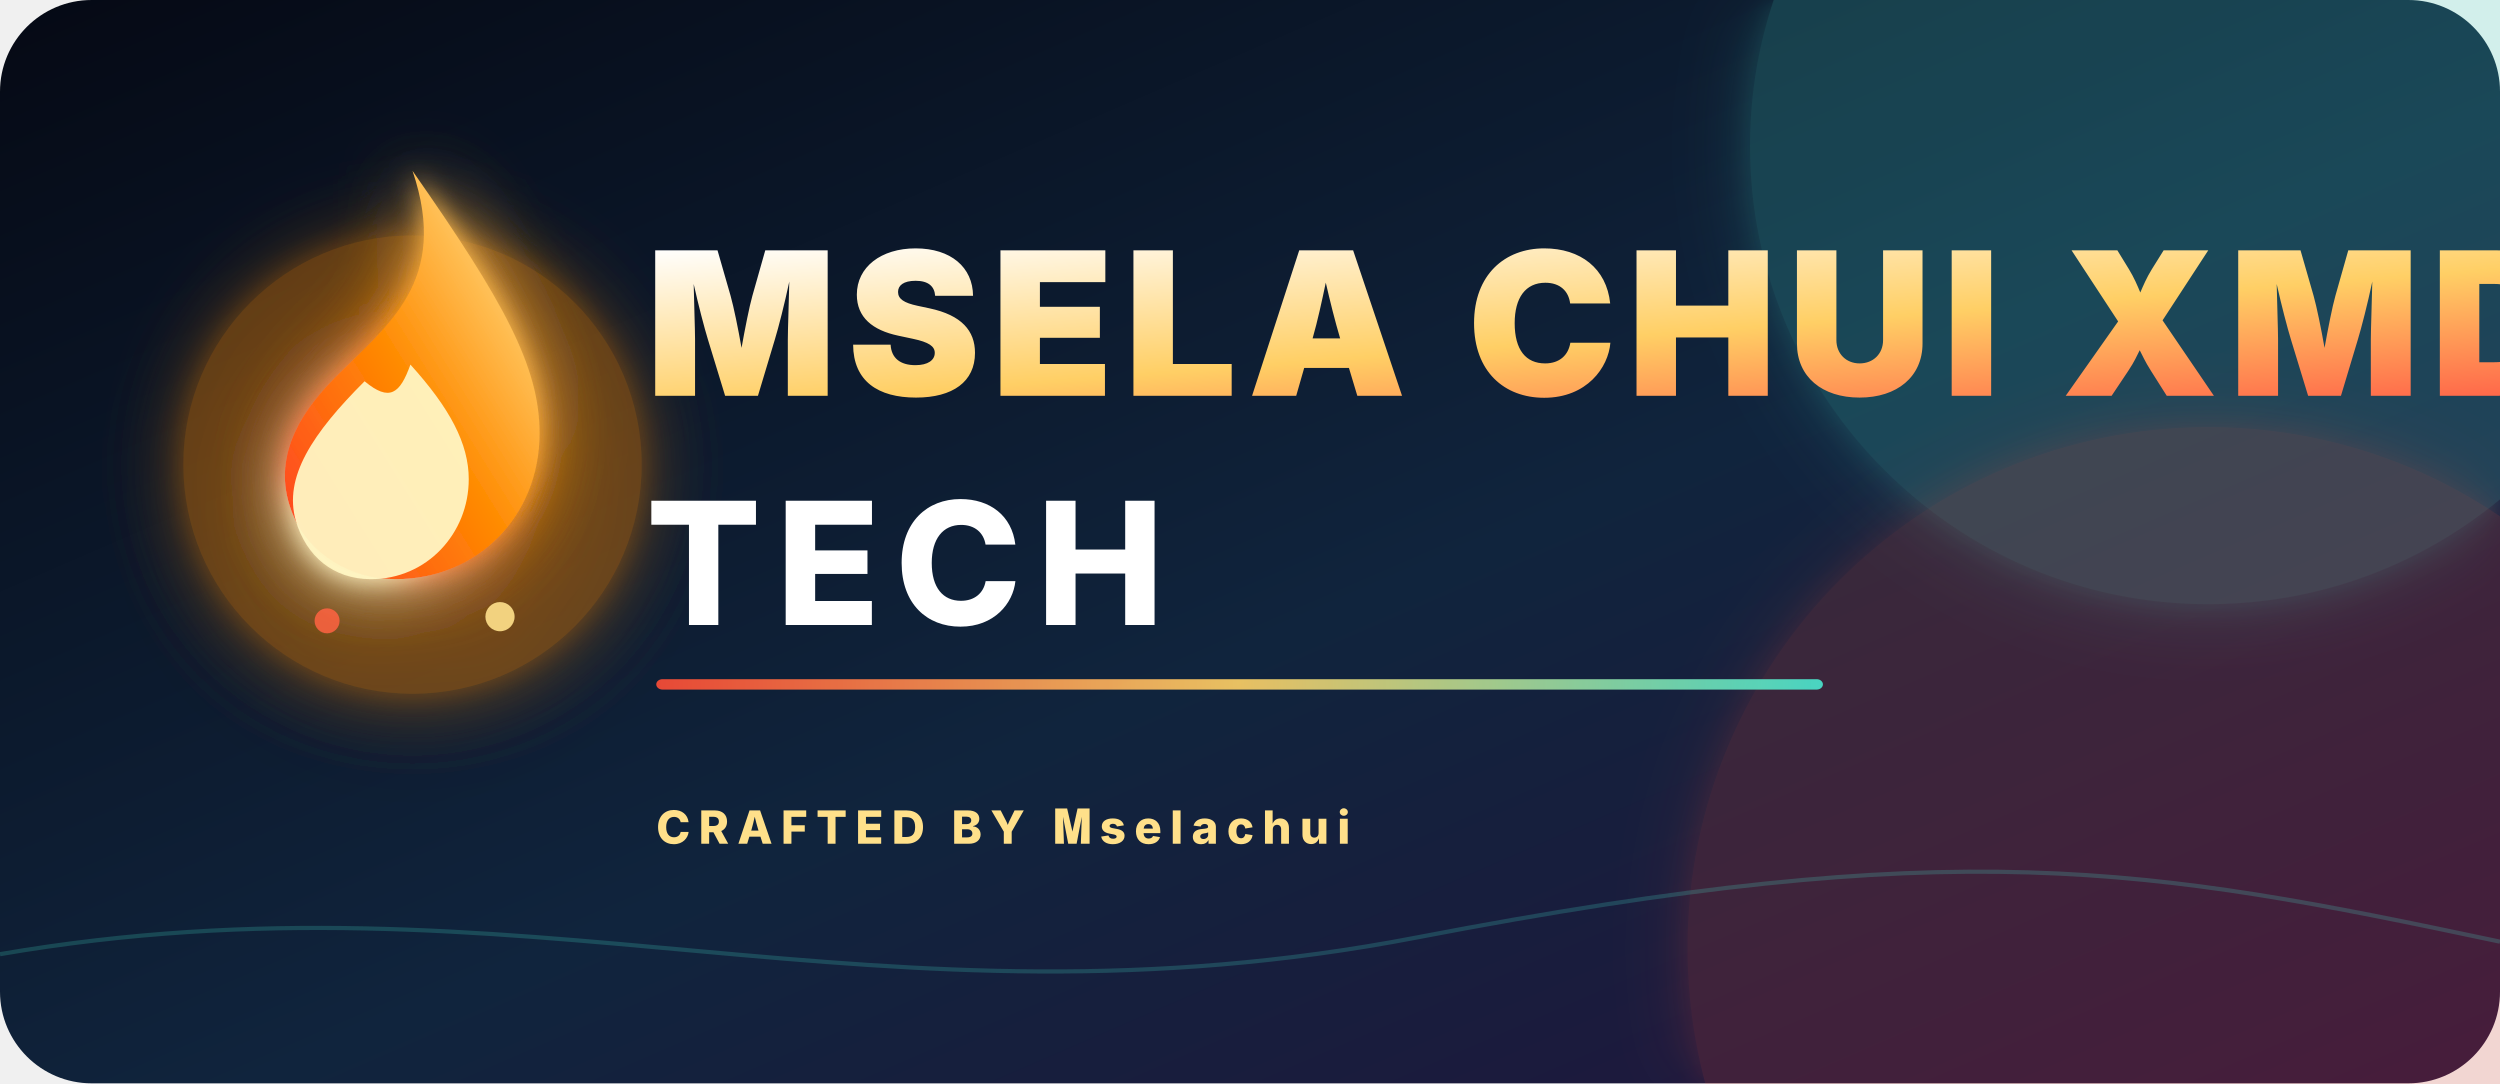
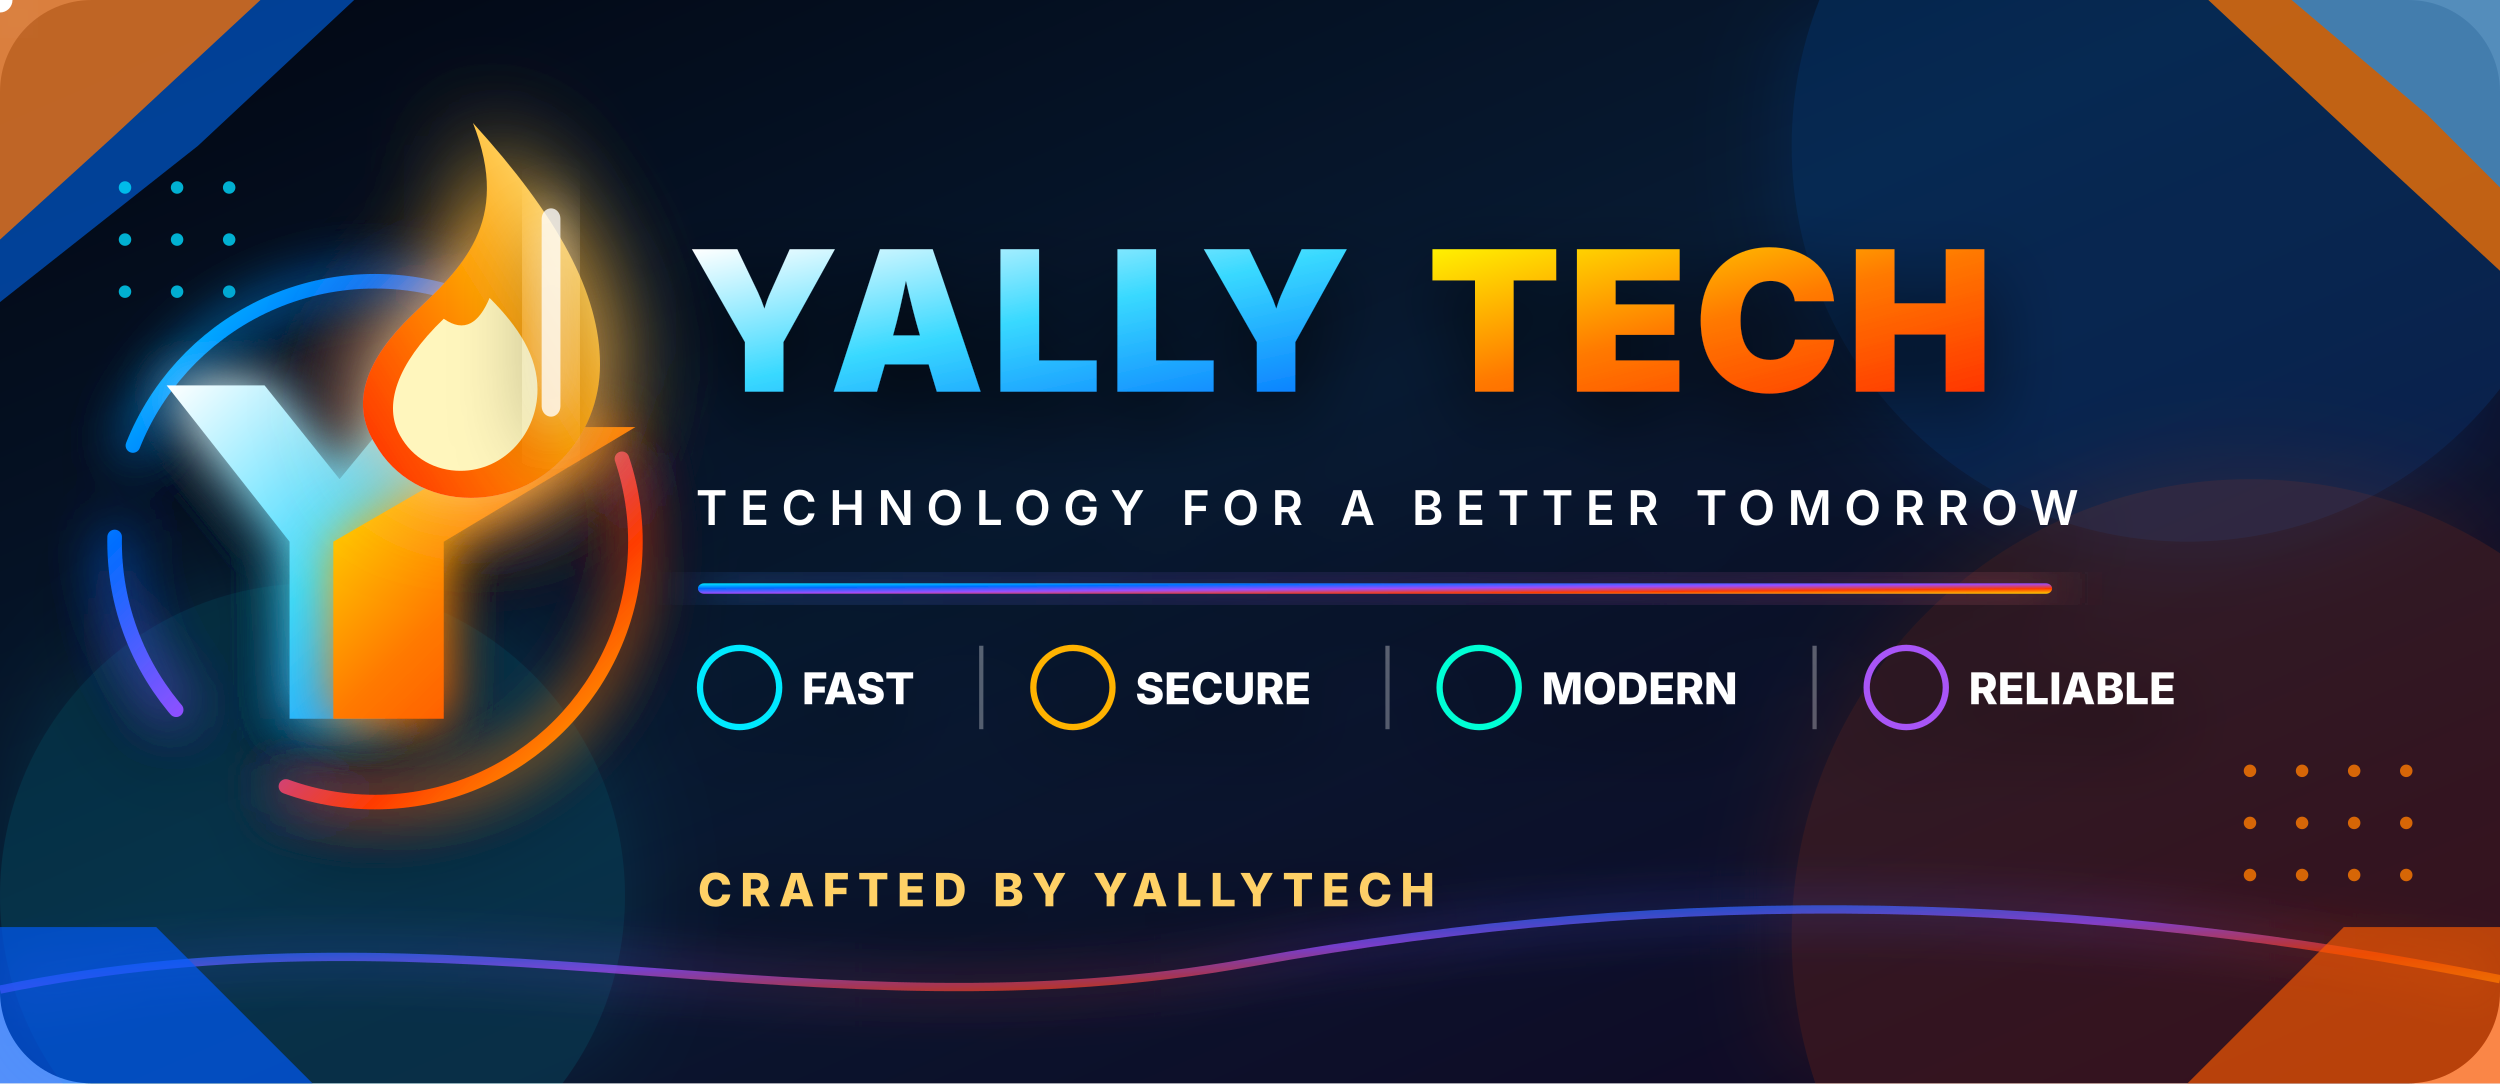
<svg xmlns="http://www.w3.org/2000/svg" width="1200" height="520" viewBox="0 0 1200 520" role="img" aria-labelledby="title desc">
  <defs>
-     <linearGradient id="bg" x1="0" y1="0" x2="1" y2="1">
-       <stop offset="0" stop-color="#050914" />
-       <stop offset="0.55" stop-color="#10243d" />
-       <stop offset="1" stop-color="#24133d" />
-     </linearGradient>
-     <linearGradient id="flame" x1="0" y1="1" x2="1" y2="0">
-       <stop offset="0" stop-color="#ff3d28" />
-       <stop offset="0.48" stop-color="#ff8a00" />
-       <stop offset="1" stop-color="#fff0a3" />
-     </linearGradient>
-     <linearGradient id="word" x1="0" y1="0" x2="1" y2="1">
-       <stop offset="0" stop-color="#ffffff" />
-       <stop offset="0.55" stop-color="#ffcf65" />
-       <stop offset="1" stop-color="#ff6248" />
-     </linearGradient>
-     <linearGradient id="accent" x1="0" y1="0" x2="1" y2="0">
-       <stop offset="0" stop-color="#ff4d36" />
-       <stop offset="0.5" stop-color="#ffd166" />
-       <stop offset="1" stop-color="#49e7d0" />
-     </linearGradient>
-     <filter id="glow" x="-120%" y="-120%" width="340%" height="340%">
-       <feGaussianBlur in="SourceGraphic" stdDeviation="18" result="wide" />
-       <feGaussianBlur in="SourceGraphic" stdDeviation="6" result="tight" />
+     <linearGradient id="background" x1="0" y1="0" x2="1" y2="1">
+       <stop offset="0%" stop-color="#020611" />
+       <stop offset="45%" stop-color="#071a32" />
+       <stop offset="100%" stop-color="#120622" />
+     </linearGradient>
+     <linearGradient id="yallyGradient" x1="0" y1="0" x2="1" y2="1">
+       <stop offset="0%" stop-color="#ffffff">
+         <animate attributeName="stop-color" values="#ffffff;#00eaff;#7c5cff;#ffffff" dur="5s" repeatCount="indefinite" />
+       </stop>
+       <stop offset="50%" stop-color="#39d9ff">
+         <animate attributeName="stop-color" values="#39d9ff;#ffffff;#00ffd5;#39d9ff" dur="5s" repeatCount="indefinite" />
+       </stop>
+       <stop offset="100%" stop-color="#087cff">
+         <animate attributeName="stop-color" values="#087cff;#704cff;#00cfff;#087cff" dur="5s" repeatCount="indefinite" />
+       </stop>
+     </linearGradient>
+     <linearGradient id="techGradient" x1="0" y1="0" x2="1" y2="1">
+       <stop offset="0%" stop-color="#fff200">
+         <animate attributeName="stop-color" values="#fff200;#ff8a00;#ffe600;#fff200" dur="3s" repeatCount="indefinite" />
+       </stop>
+       <stop offset="50%" stop-color="#ff7a00">
+         <animate attributeName="stop-color" values="#ff7a00;#ffd000;#ff4500;#ff7a00" dur="3s" repeatCount="indefinite" />
+       </stop>
+       <stop offset="100%" stop-color="#ff3500">
+         <animate attributeName="stop-color" values="#ff3500;#ff9d00;#ffdf00;#ff3500" dur="3s" repeatCount="indefinite" />
+       </stop>
+     </linearGradient>
+     <linearGradient id="flameGradient" x1="0" y1="1" x2="1" y2="0">
+       <stop offset="0%" stop-color="#ff2600">
+         <animate attributeName="stop-color" values="#ff2600;#ff6500;#ff1600;#ff2600" dur="2s" repeatCount="indefinite" />
+       </stop>
+       <stop offset="50%" stop-color="#ff9d00">
+         <animate attributeName="stop-color" values="#ff9d00;#ffe000;#ff7200;#ff9d00" dur="2s" repeatCount="indefinite" />
+       </stop>
+       <stop offset="100%" stop-color="#fff8a6" />
+     </linearGradient>
+     <linearGradient id="rainbowNeon" x1="0" y1="0" x2="1" y2="1">
+       <stop offset="0%" stop-color="#00eaff" />
+       <stop offset="25%" stop-color="#006eff" />
+       <stop offset="50%" stop-color="#9b4dff" />
+       <stop offset="75%" stop-color="#ff3b00" />
+       <stop offset="100%" stop-color="#ffd000" />
+       <animateTransform attributeName="gradientTransform" type="rotate" from="0 .5 .5" to="360 .5 .5" dur="4s" repeatCount="indefinite" />
+     </linearGradient>
+     <filter id="softGlow" x="-100%" y="-100%" width="300%" height="300%">
+       <feGaussianBlur in="SourceGraphic" stdDeviation="12" result="blur" />
      <feMerge>
-         <feMergeNode in="wide" />
-         <feMergeNode in="tight" />
+         <feMergeNode in="blur" />
+         <feMergeNode in="SourceGraphic" />
+       </feMerge>
+     </filter>
+     <filter id="bigGlow" x="-100%" y="-100%" width="300%" height="300%">
+       <feGaussianBlur in="SourceGraphic" stdDeviation="24" result="blur" />
+       <feMerge>
+         <feMergeNode in="blur" />
        <feMergeNode in="SourceGraphic" />
      </feMerge>
    </filter>
    <filter id="shadow" x="-30%" y="-30%" width="160%" height="180%">
-       <feDropShadow dx="0" dy="16" stdDeviation="18" flood-color="#000000" flood-opacity="0.45" />
+       <feDropShadow dx="0" dy="14" stdDeviation="18" flood-color="#000000" flood-opacity=".65" />
    </filter>
    <style>
-       .brand { font-family: Inter, Segoe UI, Arial, sans-serif; }
-       .flicker { animation: flicker 1.8s ease-in-out infinite alternate; transform-box: fill-box; transform-origin: center bottom; }
-       .breathe { animation: breathe 2.8s ease-in-out infinite; transform-box: fill-box; transform-origin: center; }
-       .credit { animation: credit 3s ease-in-out infinite; }
-       @keyframes flicker { from { transform: scaleY(.93) rotate(-2deg); } to { transform: scaleY(1.07) rotate(2deg); } }
-       @keyframes breathe { 0%,100% { opacity: .35; transform: scale(.94); } 50% { opacity: .9; transform: scale(1.08); } }
-       @keyframes credit { 0%,100% { opacity: .72; letter-spacing: 4px; } 50% { opacity: 1; letter-spacing: 6px; } }
-       @media (prefers-reduced-motion: reduce) { .flicker, .breathe, .credit { animation: none; } }
+ 
+       .brand {
+         font-family:
+           Inter,
+           Segoe UI,
+           Arial,
+           sans-serif;
+       }
+ 
+       .floating {
+         animation:
+           floating 4s ease-in-out infinite;
+         transform-box: fill-box;
+         transform-origin: center;
+       }
+ 
+       .flame {
+         animation:
+           flameAnimation 1.5s ease-in-out infinite alternate;
+         transform-box: fill-box;
+         transform-origin: center bottom;
+       }
+ 
+       .pulse {
+         animation:
+           pulse 2.4s ease-in-out infinite;
+         transform-box: fill-box;
+         transform-origin: center;
+       }
+ 
+       .shine {
+         animation:
+           shine 3s linear infinite;
+       }
+ 
+       .credit {
+         animation:
+           creditAnimation 3s ease-in-out infinite;
+       }
+ 
+       @keyframes floating {
+ 
+         0%,100% {
+           transform: translateY(0);
+         }
+ 
+         50% {
+           transform: translateY(-8px);
+         }
+ 
+       }
+ 
+       @keyframes flameAnimation {
+ 
+         0% {
+           transform:
+             scaleY(.90)
+             rotate(-3deg);
+         }
+ 
+         50% {
+           transform:
+             scaleY(1.08)
+             rotate(2deg);
+         }
+ 
+         100% {
+           transform:
+             scaleY(.96)
+             rotate(-2deg);
+         }
+ 
+       }
+ 
+       @keyframes pulse {
+ 
+         0%,100% {
+           opacity: .35;
+           transform: scale(.94);
+         }
+ 
+         50% {
+           opacity: 1;
+           transform: scale(1.08);
+         }
+ 
+       }
+ 
+       @keyframes shine {
+ 
+         0% {
+           opacity: 0;
+           transform: translateX(-100px);
+         }
+ 
+         30% {
+           opacity: .9;
+         }
+ 
+         70% {
+           opacity: .9;
+         }
+ 
+         100% {
+           opacity: 0;
+           transform: translateX(650px);
+         }
+ 
+       }
+ 
+       @keyframes creditAnimation {
+ 
+         0%,100% {
+           opacity: .65;
+           letter-spacing: 4px;
+         }
+ 
+         50% {
+           opacity: 1;
+           letter-spacing: 7px;
+         }
+ 
+       }
+ 
+       @media (prefers-reduced-motion: reduce) {
+ 
+         .floating,
+         .flame,
+         .pulse,
+         .shine,
+         .credit {
+           animation: none;
+         }
+ 
+       }
+ 
    </style>
  </defs>
-   <rect width="1200" height="520" rx="44" fill="url(#bg)" />
-   <circle class="breathe" cx="1060" cy="70" r="220" fill="#49e7d0" opacity=".18" filter="url(#glow)" />
-   <circle class="breathe" cx="1060" cy="455" r="250" fill="#ff4d36" opacity=".16" filter="url(#glow)" />
-   <path d="M0 458 C250 415 420 500 680 450 S1030 416 1200 452" fill="none" stroke="#49e7d0" stroke-opacity=".2" stroke-width="2" />
-   <g transform="translate(82 78)" filter="url(#shadow)">
-     <circle class="breathe" cx="116" cy="145" r="110" fill="#ff8a00" opacity=".34" filter="url(#glow)" />
-     <g class="flicker" filter="url(#glow)">
-       <path d="M116 4c18 53-12 74-37 99-22 22-30 44-20 67 8 18 27 30 49 30 39 0 69-30 69-70 0-32-17-63-61-126z" fill="url(#flame)" />
-       <path d="M93 105c-25 25-39 46-33 67 5 17 18 28 36 28 27 0 47-22 47-48 0-17-9-34-28-55-5 14-10 18-22 8z" fill="#fff4c2" opacity=".95" />
+   <rect width="1200" height="520" rx="44" fill="url(#background)" />
+   <circle class="pulse" cx="1050" cy="70" r="190" fill="#0077ff" opacity=".16" filter="url(#bigGlow)" />
+   <circle class="pulse" cx="1080" cy="450" r="220" fill="#ff4d00" opacity=".15" filter="url(#bigGlow)" />
+   <circle class="pulse" cx="150" cy="430" r="150" fill="#00eaff" opacity=".12" filter="url(#bigGlow)" />
+   <path d="M0 0 L170 0 L95 70 L0 145 Z" fill="#006eff" opacity=".55" />
+   <path d="M0 0 L125 0 L55 65 L0 115 Z" fill="#ff7200" opacity=".75" />
+   <path d="M1200 0 L1060 0 L1135 70 L1200 130 Z" fill="#ff7600" opacity=".75" />
+   <path d="M1200 0 L1100 0 L1165 55 L1200 90 Z" fill="#008cff" opacity=".65" />
+   <g fill="#00d9ff" opacity=".8">
+     <circle cx="60" cy="90" r="3" />
+     <circle cx="85" cy="90" r="3" />
+     <circle cx="110" cy="90" r="3" />
+     <circle cx="60" cy="115" r="3" />
+     <circle cx="85" cy="115" r="3" />
+     <circle cx="110" cy="115" r="3" />
+     <circle cx="60" cy="140" r="3" />
+     <circle cx="85" cy="140" r="3" />
+     <circle cx="110" cy="140" r="3" />
+   </g>
+   <g fill="#ff7a00" opacity=".8">
+     <circle cx="1080" cy="370" r="3" />
+     <circle cx="1105" cy="370" r="3" />
+     <circle cx="1130" cy="370" r="3" />
+     <circle cx="1155" cy="370" r="3" />
+     <circle cx="1080" cy="395" r="3" />
+     <circle cx="1105" cy="395" r="3" />
+     <circle cx="1130" cy="395" r="3" />
+     <circle cx="1155" cy="395" r="3" />
+     <circle cx="1080" cy="420" r="3" />
+     <circle cx="1105" cy="420" r="3" />
+     <circle cx="1130" cy="420" r="3" />
+     <circle cx="1155" cy="420" r="3" />
+   </g>
+   <g transform="translate(55 135)" class="floating" filter="url(#shadow)">
+     <circle cx="125" cy="125" r="125" fill="none" stroke="url(#rainbowNeon)" stroke-width="7" stroke-linecap="round" stroke-dasharray="240 65 90 45" filter="url(#softGlow)">
+       <animateTransform attributeName="transform" type="rotate" from="0 125 125" to="360 125 125" dur="5s" repeatCount="indefinite" />
+     </circle>
+     <path d="       M25 50       L72 50       L108 95       L145 50       L195 50       L130 125       L130 210       L84 210       L84 125       Z" fill="url(#yallyGradient)" filter="url(#softGlow)" />
+     <path d="       M105 125       L200 70       L250 70       L158 125       L158 210       L105 210       Z" fill="url(#techGradient)" filter="url(#softGlow)" />
+     <g class="flame" transform="translate(67 -76)" filter="url(#bigGlow)">
+       <path d="         M105 0         C124 48 99 70 76 92         C53 114 46 135 58 154         C67 170 84 180 104 180         C139 180 166 151 166 116         C166 82 146 45 105 0         Z" fill="url(#flameGradient)" />
+       <path d="         M91 94         C68 116 62 136 70 150         C76 161 87 167 99 167         C120 167 136 149 136 128         C136 112 127 98 113 84         C108 96 101 101 91 94         Z" fill="#fff6bd" />
    </g>
-     <circle cx="75" cy="220" r="6" fill="#ff633f" opacity=".85" />
-     <circle cx="158" cy="218" r="7" fill="#ffe08a" opacity=".9" />
  </g>
-   <g class="brand" transform="translate(310 0)">
-     <text x="0" y="190" fill="url(#word)" font-size="96" font-weight="900" letter-spacing="5">MSELA CHUI XMD</text>
-     <text x="0" y="300" fill="#ffffff" font-size="82" font-weight="800" letter-spacing="7">TECH</text>
-     <rect x="5" y="326" width="560" height="5" rx="3" fill="url(#accent)" opacity=".9">
-       <animate attributeName="width" values="360;560;360" dur="3s" repeatCount="indefinite" />
+   <g class="brand" transform="translate(330 0)" filter="url(#shadow)">
+     <text x="0" y="188" font-size="94" font-weight="900" letter-spacing="3" fill="url(#yallyGradient)">
+ 
+       YALLY
+ 
+     </text>
+     <text x="355" y="188" font-size="94" font-weight="900" letter-spacing="3" fill="url(#techGradient)">
+ 
+       TECH
+ 
+     </text>
+     <rect class="shine" x="-70" y="100" width="9" height="100" rx="5" fill="#ffffff" opacity=".8" filter="url(#softGlow)" />
+     <text x="4" y="252" fill="#ffffff" font-size="23" font-weight="600" letter-spacing="6">
+ 
+       TECHNOLOGY FOR A BETTER TOMORROW
+ 
+     </text>
+     <rect x="5" y="280" width="650" height="5" rx="3" fill="url(#rainbowNeon)" filter="url(#softGlow)">
+       <animate attributeName="width" values="280;650;280" dur="3s" repeatCount="indefinite" />
    </rect>
-     <text class="credit" x="5" y="405" fill="#ffe08a" font-size="22" font-weight="800" letter-spacing="4">CRAFTED BY 𝐌selachui</text>
+     <g transform="translate(5 320)">
+       <circle cx="20" cy="10" r="19" fill="none" stroke="#00eaff" stroke-width="3" class="pulse" />
+       <text x="50" y="18" fill="#ffffff" font-size="21" font-weight="800">
+ 
+         FAST
+ 
+       </text>
+       <rect x="135" y="-10" width="2" height="40" fill="#ffffff" opacity=".3" />
+       <circle cx="180" cy="10" r="19" fill="none" stroke="#ffb300" stroke-width="3" class="pulse" />
+       <text x="210" y="18" fill="#ffffff" font-size="21" font-weight="800">
+ 
+         SECURE
+ 
+       </text>
+       <rect x="330" y="-10" width="2" height="40" fill="#ffffff" opacity=".3" />
+       <circle cx="375" cy="10" r="19" fill="none" stroke="#00ffd5" stroke-width="3" class="pulse" />
+       <text x="405" y="18" fill="#ffffff" font-size="21" font-weight="800">
+ 
+         MODERN
+ 
+       </text>
+       <rect x="535" y="-10" width="2" height="40" fill="#ffffff" opacity=".3" />
+       <circle cx="580" cy="10" r="19" fill="none" stroke="#a855f7" stroke-width="3" class="pulse" />
+       <text x="610" y="18" fill="#ffffff" font-size="21" font-weight="800">
+ 
+         RELIABLE
+ 
+       </text>
+     </g>
+     <text class="credit" x="5" y="435" fill="#ffd166" font-size="22" font-weight="800" letter-spacing="4">
+ 
+       CRAFTED BY YALLYTECH
+ 
+     </text>
  </g>
+   <path d="     M0 475     C220 430     390 500     600 462     S1000 430     1200 470" fill="none" stroke="url(#rainbowNeon)" stroke-width="4" opacity=".75" filter="url(#softGlow)" />
+   <circle r="6" fill="#ffffff" filter="url(#softGlow)">
+     <animateMotion dur="5s" repeatCount="indefinite" path="       M0 475       C220 430       390 500       600 462       S1000 430       1200 470" />
+   </circle>
+   <path d="M0 520 L150 520 L75 445 L0 445 Z" fill="#005cff" opacity=".65" />
+   <path d="M1200 520 L1050 520 L1125 445 L1200 445 Z" fill="#ff5a00" opacity=".65" />
</svg>
